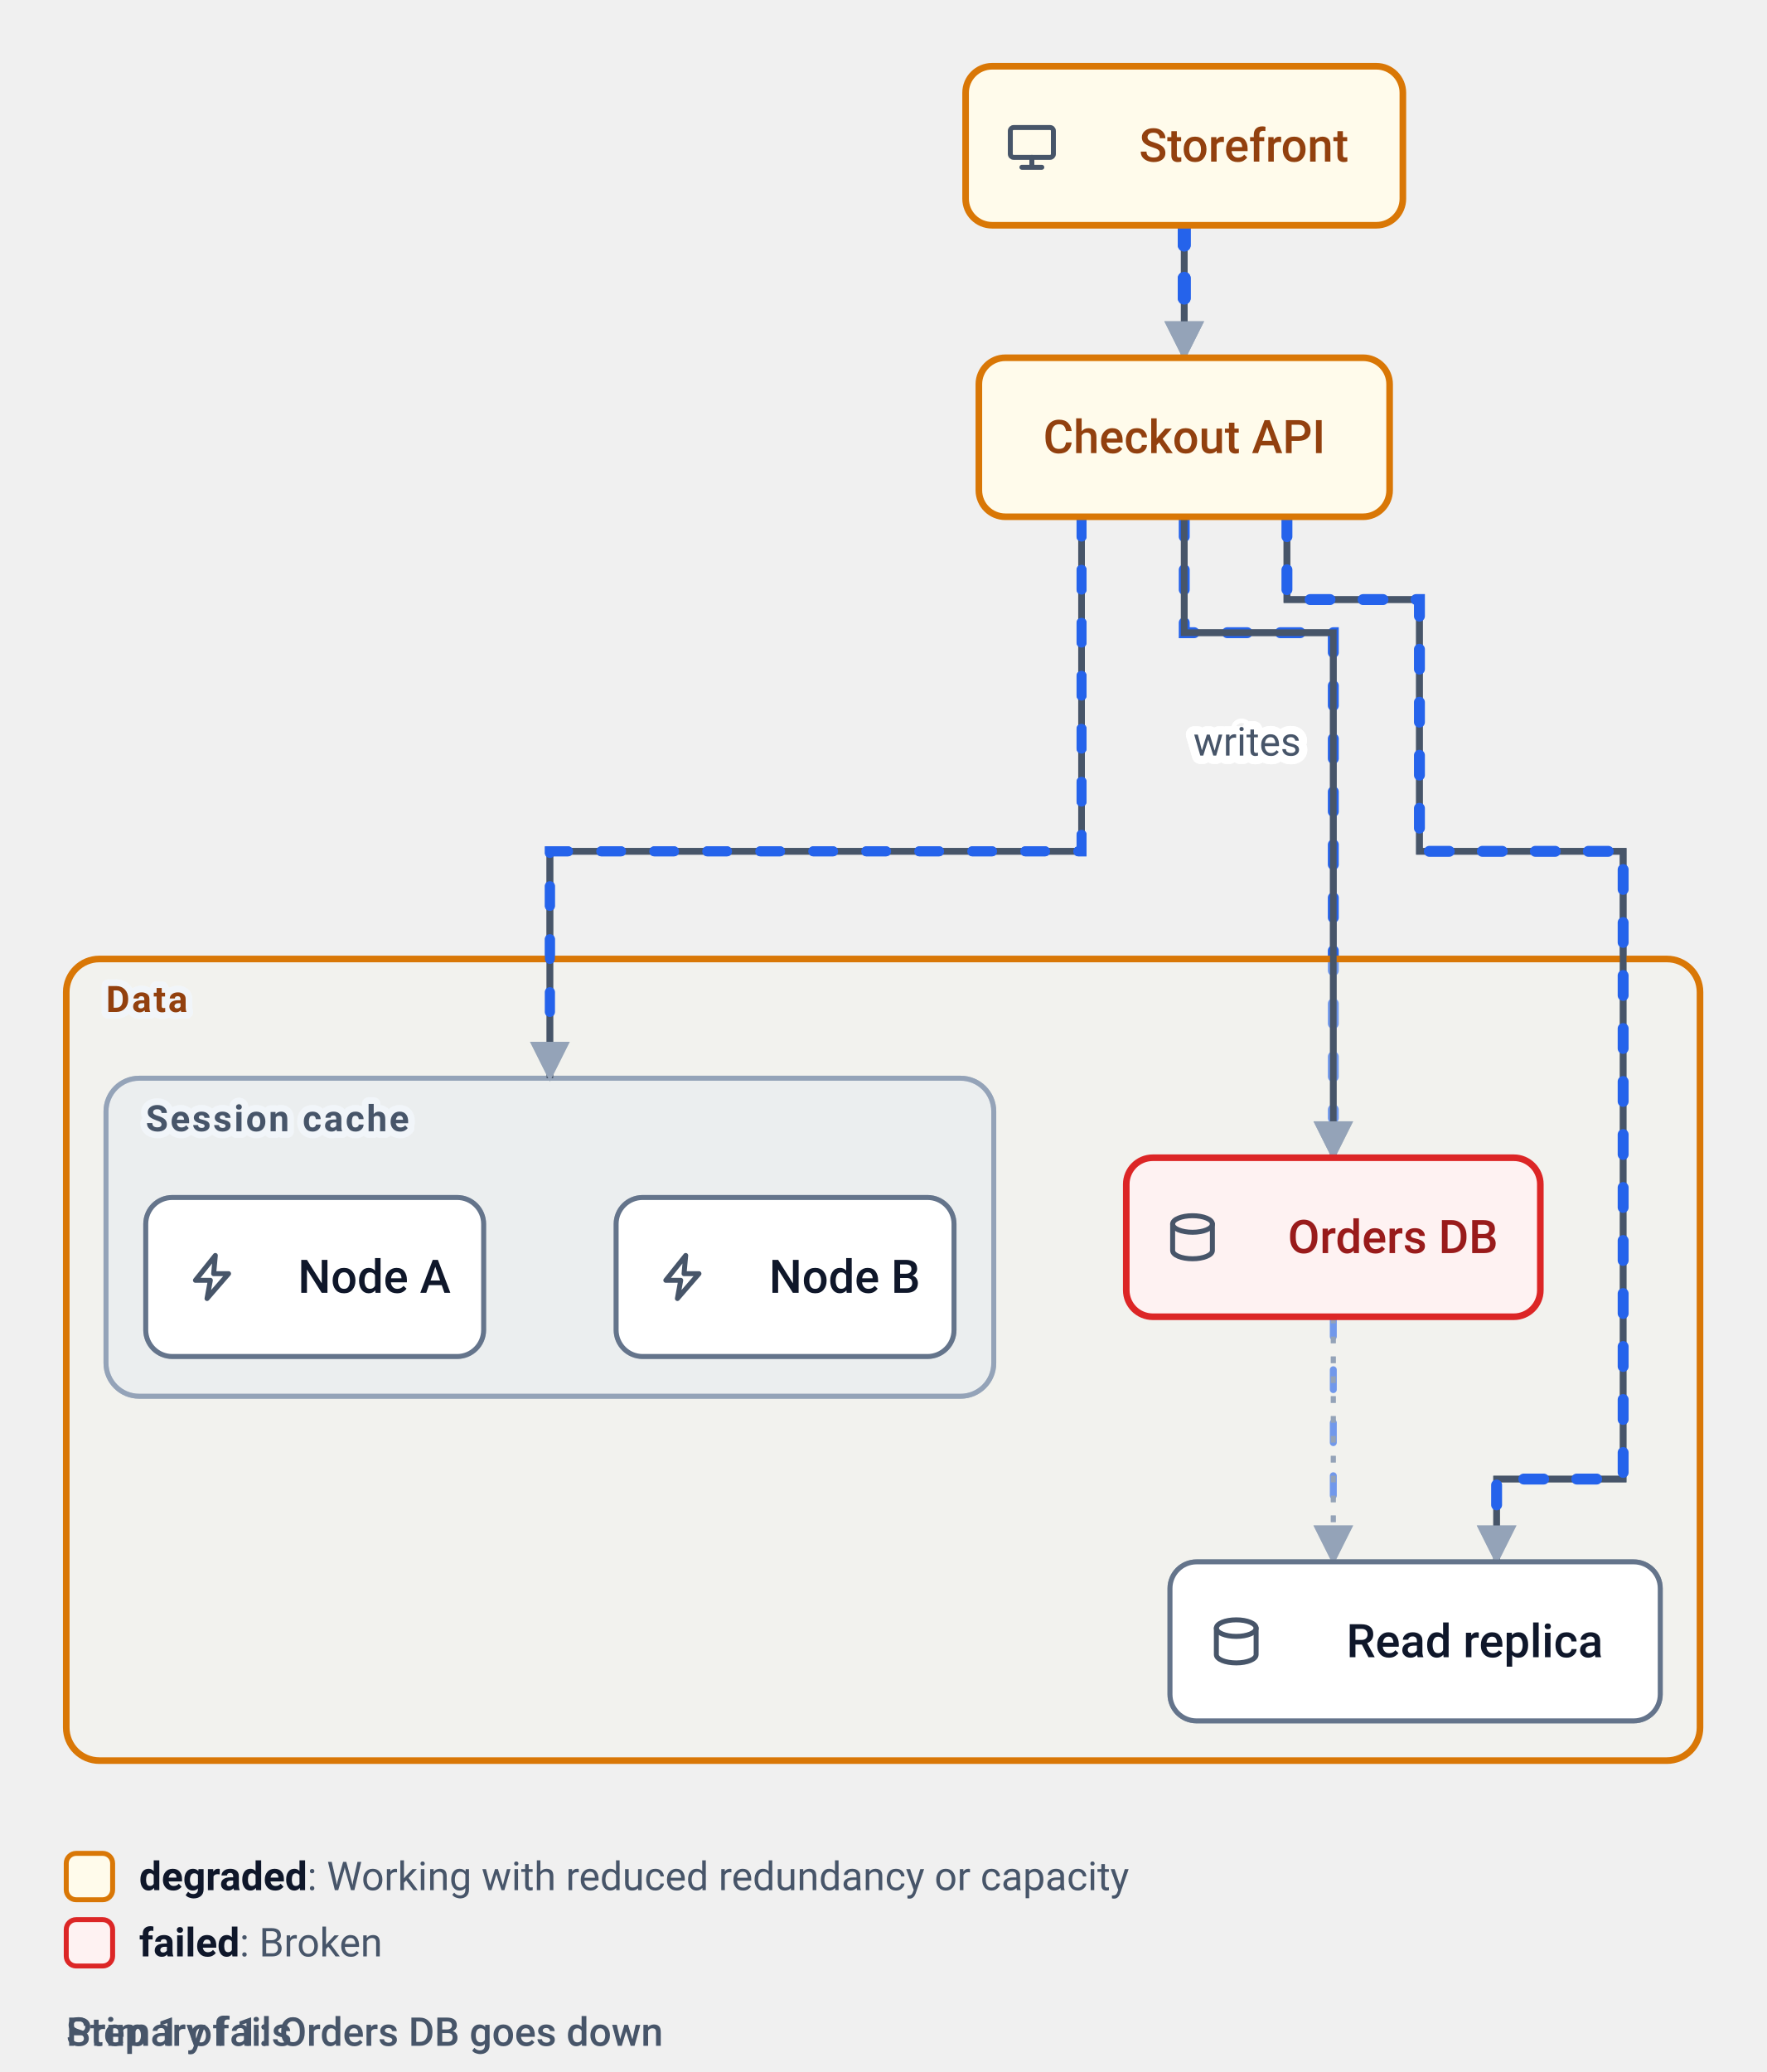
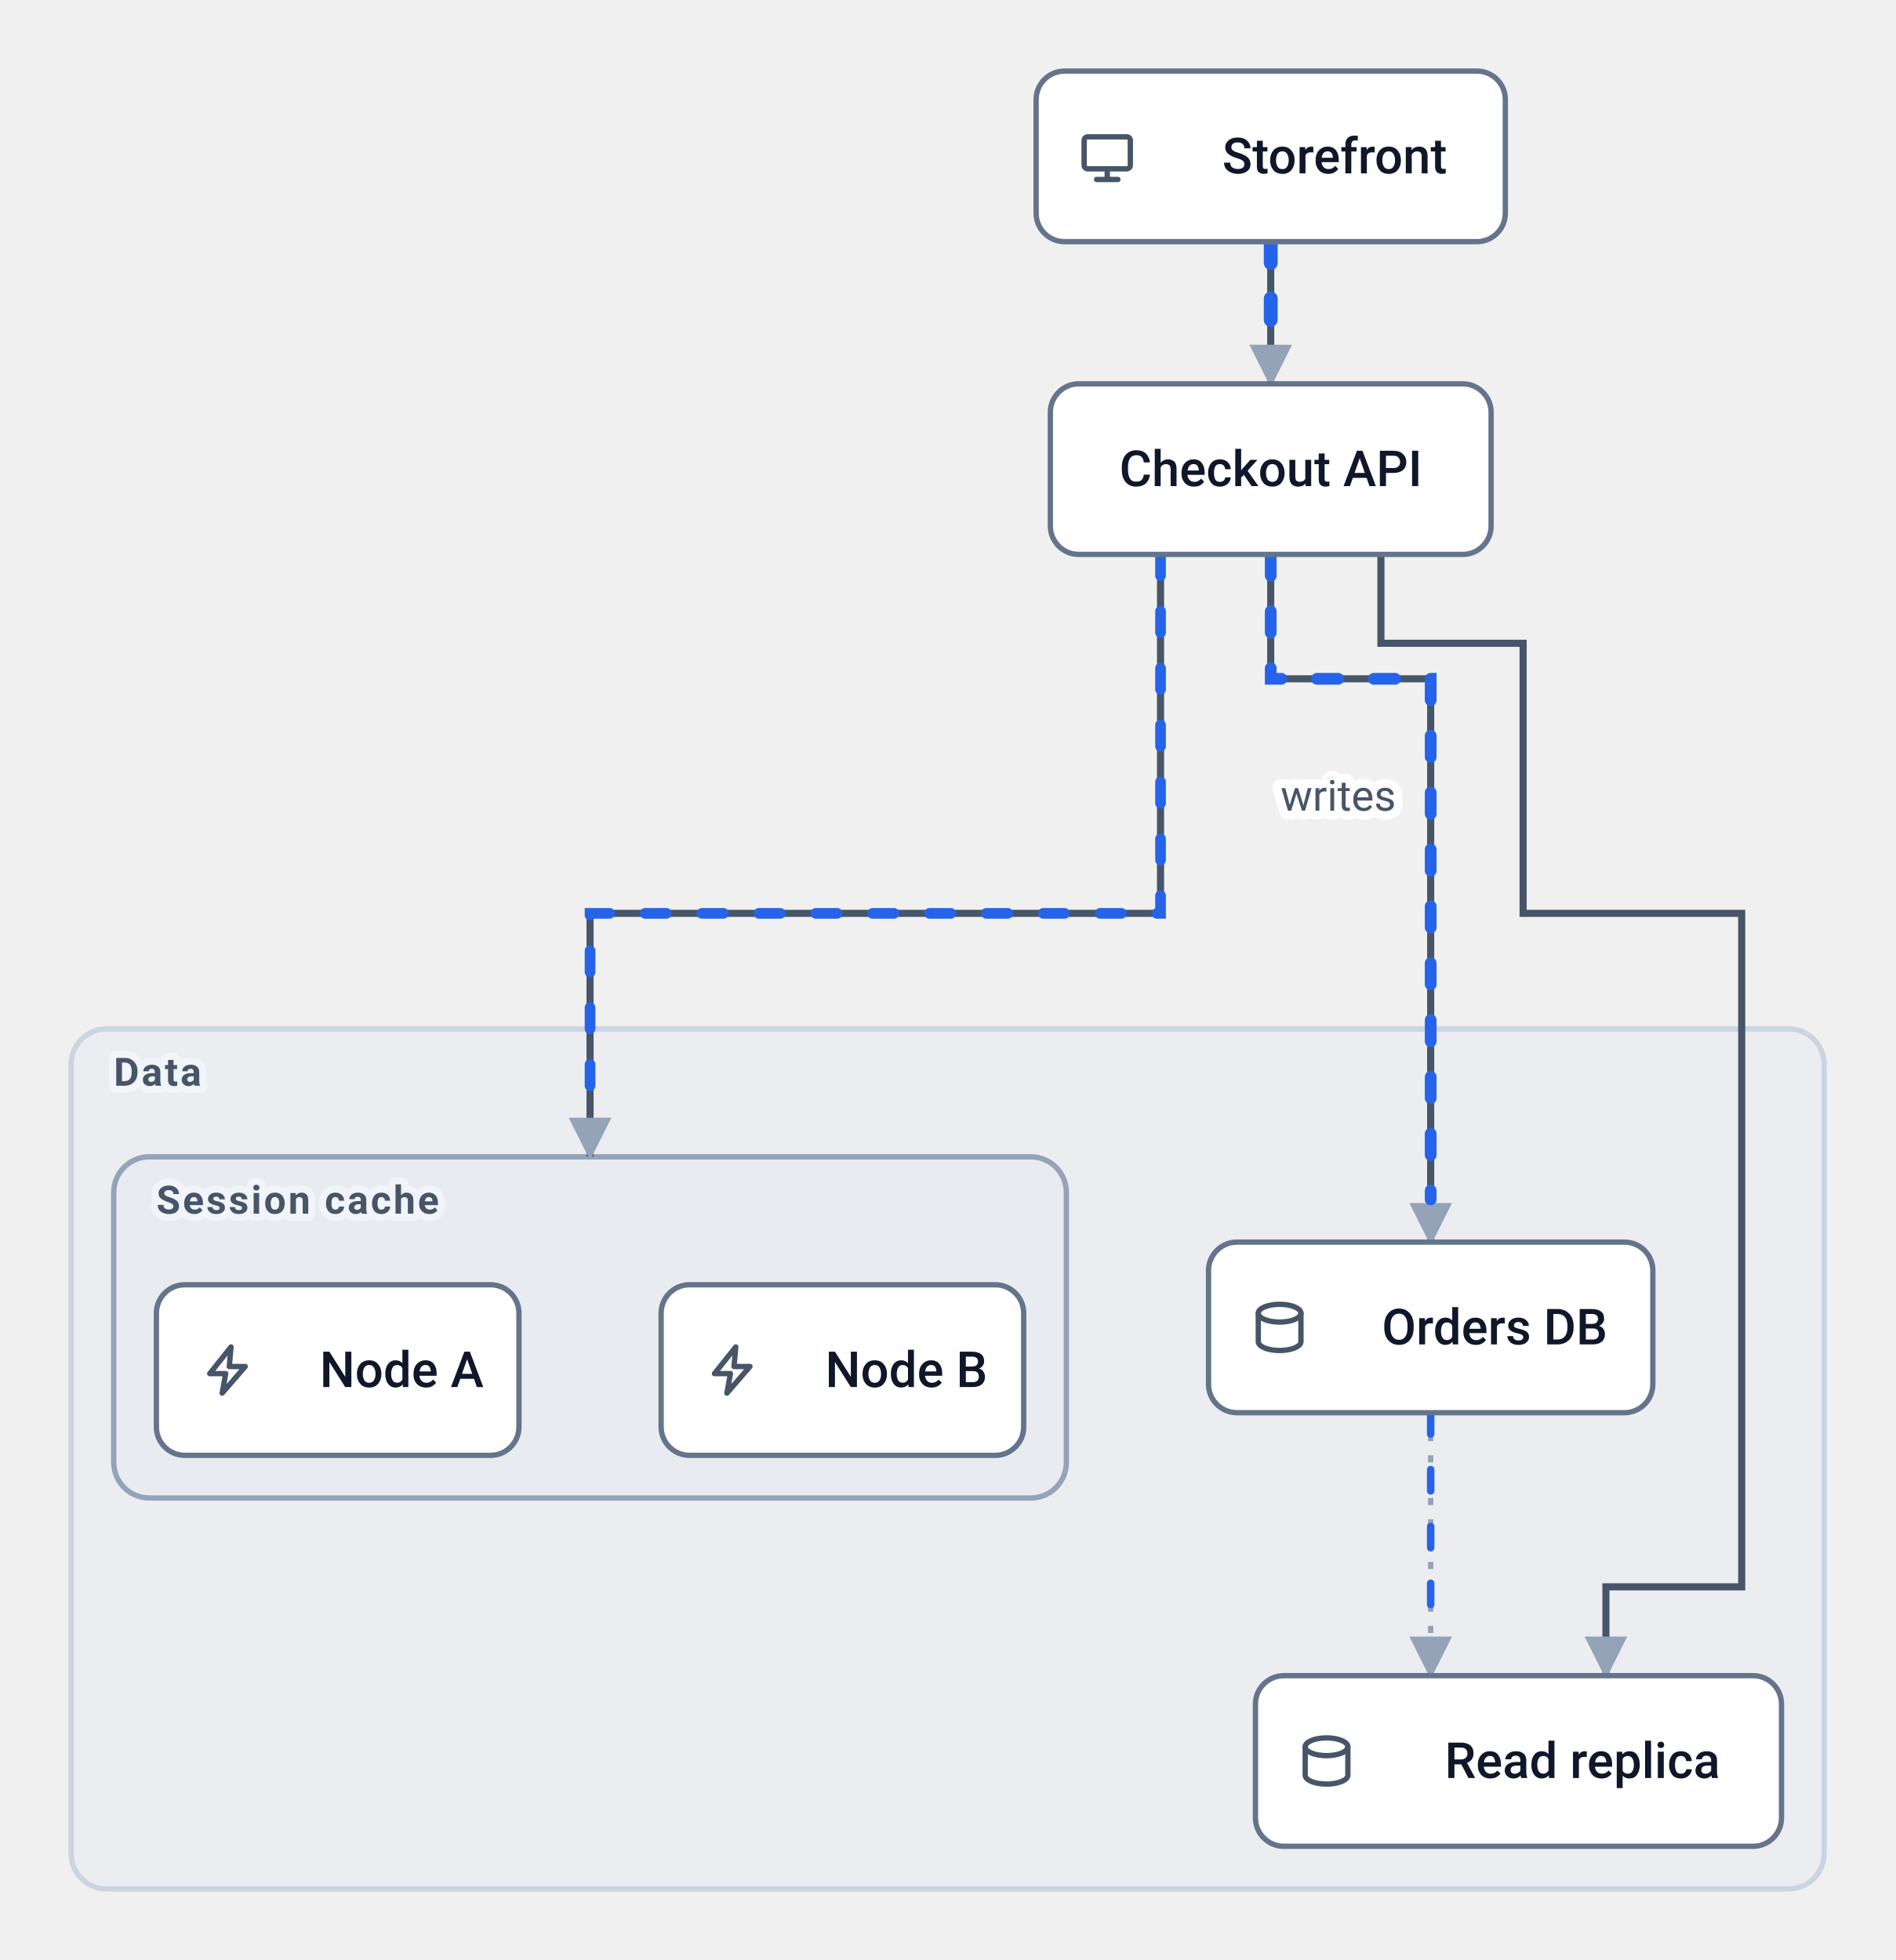
- <svg xmlns="http://www.w3.org/2000/svg" viewBox="0 0 533.2 625.5" width="533.2" height="625.5" data-orrery="1">
+ <svg xmlns="http://www.w3.org/2000/svg" viewBox="0 0 533.2 551.5" width="533.2" height="551.5" data-orrery="1">
  <style>.group-box{fill:#e2e8f0;fill-opacity:.35;stroke:#cbd5e1;stroke-width:1.5}
.group-label{font:600 11px system-ui,-apple-system,"Segoe UI",Roboto,sans-serif;fill:#475569;letter-spacing:.06em;text-transform:uppercase;paint-order:stroke;stroke:#f1f5f9;stroke-width:4px;stroke-linejoin:round}
[data-lod="detail"]{opacity:0}
.group[data-collapsed] .group-box{fill-opacity:.7}
.summary-label{font:500 16px system-ui,-apple-system,"Segoe UI",Roboto,sans-serif;fill:#0f172a;text-anchor:middle;dominant-baseline:central}
.summary-count{font:12px system-ui,-apple-system,"Segoe UI",Roboto,sans-serif;fill:#64748b;text-anchor:middle;dominant-baseline:central}
.node-box{fill:#ffffff;stroke:#64748b;stroke-width:1.5}
.node-label{font:500 14px system-ui,-apple-system,"Segoe UI",Roboto,sans-serif;fill:#0f172a;text-anchor:middle;dominant-baseline:central}
.node-tech{font:11px system-ui,-apple-system,"Segoe UI",Roboto,sans-serif;fill:#64748b;text-anchor:middle;dominant-baseline:central}
.replicas rect{fill:#ffffff;stroke:#94a3b8;stroke-width:1.5}
.badge{font:600 11px system-ui,-apple-system,"Segoe UI",Roboto,sans-serif;fill:#475569;text-anchor:end;dominant-baseline:central}
.node[data-ghost]{opacity:.5}.node[data-ghost] .node-box{stroke-dasharray:3 3}.node[data-ghost] .node-label{font-style:italic}
.glyph{fill:none;stroke:#475569;stroke-width:1.5;stroke-linejoin:round;stroke-linecap:round}
.glyph-text{font:600 13px system-ui,-apple-system,"Segoe UI",Roboto,sans-serif;fill:#475569;text-anchor:middle;dominant-baseline:central}
.edge{fill:none;stroke:#94a3b8;stroke-width:1.5}
.edge.need{stroke:#475569;stroke-width:2}
.edge-async{stroke-dasharray:6 5}
.edge-replication{stroke-dasharray:2 4}
.edge-dataflow{stroke-width:3}
.flow{fill:none;stroke:#2563eb;stroke-linecap:round;stroke-dasharray:6 10;animation:orrery-flow 1s linear infinite}
.edge-label{font:12px system-ui,-apple-system,"Segoe UI",Roboto,sans-serif;fill:#475569;text-anchor:middle;dominant-baseline:central;paint-order:stroke;stroke:#ffffff;stroke-width:5px;stroke-linejoin:round}
.legend text{font:12px system-ui,-apple-system,"Segoe UI",Roboto,sans-serif;fill:#475569;dominant-baseline:central}.legend .legend-name{font-weight:600;fill:#0f172a}
.step-note{font:500 12px system-ui,-apple-system,"Segoe UI",Roboto,sans-serif;fill:#475569;dominant-baseline:central}
@keyframes orrery-flow{to{stroke-dashoffset:-16}}
@keyframes orrery-pulse{0%{stroke-opacity:1}50%{stroke-opacity:0.4}100%{stroke-opacity:1}}
.kind-external .node-box{stroke-dasharray:5 4;fill:#f8fafc}
.gk-region .group-box{stroke-dasharray:8 6}
.gk-zone .group-box{stroke-dasharray:3 5}
.gk-cluster .group-box{stroke:#94a3b8}
.gk-boundary .group-box{stroke:#dc2626;fill-opacity:0;stroke-dasharray:8 6}
.st-degraded .node-box{stroke:#d97706;stroke-width:2;fill:#fffbeb}
.st-degraded .group-box{stroke:#d97706;stroke-width:2;fill:#fffbeb}
.st-degraded .node-label{fill:#92400e}
.st-degraded .group-label{fill:#92400e}
.st-failed .node-box{stroke:#dc2626;stroke-width:2;fill:#fef2f2;animation:orrery-pulse 1.2s linear infinite}
.st-failed .group-box{stroke:#dc2626;stroke-width:2;fill:#fef2f2;animation:orrery-pulse 1.2s linear infinite}
.st-failed .node-label{fill:#991b1b}
.st-failed .group-label{fill:#991b1b}
.st-off .node-box{stroke-dasharray:4 4}
.st-off .group-box{stroke-dasharray:4 4}
- .st-off{opacity:0.45}
- @keyframes orrery-play-default-0{0%{visibility:visible}50%{visibility:hidden}100%{visibility:hidden}}
- @keyframes orrery-play-default-1{0%{visibility:hidden}50%{visibility:visible}100%{visibility:hidden}100%{visibility:hidden}}</style>
+ .st-off{opacity:0.45}</style>
  <defs>
    <marker id="arrow" viewBox="0 0 12 12" refX="11" refY="6" markerWidth="12" markerHeight="12" markerUnits="userSpaceOnUse" orient="auto">
      <path d="M0 0L12 6L0 12z" fill="#94a3b8" />
    </marker>
    <marker id="arrow-start" viewBox="0 0 12 12" refX="1" refY="6" markerWidth="12" markerHeight="12" markerUnits="userSpaceOnUse" orient="auto">
      <path d="M12 0L0 6L12 12z" fill="#94a3b8" />
    </marker>
  </defs>
  <g class="scene">
-     <g class="view" data-view="default" data-title="Checkout: what needs what" data-size="533.2 625.5">
-       <g class="step" data-step="0" style="animation:orrery-play-default-0 6s step-end infinite">
-         <g class="groups">
-           <g class="group gk-tier st-on" data-group="data" data-bbox="20 289.5 493.2 242" data-state="on">
-             <rect class="group-box" x="20" y="289.5" width="493.2" height="242" rx="10" />
-             <text class="group-label" x="32" y="305.5">Data</text>
+     <g class="view" data-view="overview" data-title="Overview" data-size="533.2 551.5">
+       <g class="groups">
+         <g class="group gk-tier st-on" data-group="data" data-bbox="20 289.5 493.2 242" data-state="on">
+           <rect class="group-box" x="20" y="289.5" width="493.2" height="242" rx="10" />
+           <text class="group-label" x="32" y="305.5">Data</text>
+         </g>
+         <g class="group gk-cluster st-on" data-group="sessions" data-bbox="32 325.5 268 96" data-state="on">
+           <rect class="group-box" x="32" y="325.5" width="268" height="96" rx="10" />
+           <text class="group-label" x="44" y="341.5">Session cache</text>
+         </g>
+       </g>
+       <g class="edges">
+         <path class="edge edge-sync need" data-edge="web-&gt;api" data-kind="sync" d="M357.5 68 L357.5 108" marker-end="url(#arrow)" />
+         <path class="flow" data-flow="web-&gt;api" data-load="0.8" d="M357.5 68 L357.5 96" style="stroke-width:3.9;animation-duration:1s" />
+         <path class="edge edge-sync need" data-edge="api-&gt;db" data-kind="sync" d="M357.5 156 L357.5 191 L402.5 191 L402.5 349.5" marker-end="url(#arrow)" />
+         <path class="flow" data-flow="api-&gt;db" data-load="0.6" d="M357.5 156 L357.5 191 L402.5 191 L402.5 337.5" style="stroke-width:3.3;animation-duration:1.5s" />
+         <text class="edge-label" x="376.5" y="224">writes</text>
+         <path class="edge edge-sync need" data-edge="failover" data-kind="sync" d="M388.5 156 L388.5 181 L428.5 181 L428.5 257 L490 257 L490 446.5 L451.8 446.5 L451.8 471.5" marker-end="url(#arrow)" />
+         <path class="flow" data-flow="failover" data-load="0" d="M388.5 156 L388.5 181 L428.5 181 L428.5 257 L490 257 L490 446.5 L451.8 446.5 L451.8 459.5" style="stroke-width:1.5;animation:none;opacity:0" />
+         <path class="edge edge-replication" data-edge="db-&gt;replica" data-kind="replication" d="M402.5 397.5 L402.5 471.5" marker-end="url(#arrow)" />
+         <path class="flow" data-flow="db-&gt;replica" data-load="0.2" d="M402.5 397.5 L402.5 459.5" style="stroke-width:2.1;animation-duration:2.5s" />
+         <path class="edge edge-sync need" data-edge="api-&gt;sessions" data-kind="sync" d="M326.5 156 L326.5 257 L166 257 L166 325.5" marker-end="url(#arrow)" />
+         <path class="flow" data-flow="api-&gt;sessions" data-load="0.5" d="M326.5 156 L326.5 257 L166 257 L166 313.5" style="stroke-width:3;animation-duration:1.8s" />
+       </g>
+       <g class="nodes">
+         <g class="node kind-client st-on" data-node="web" data-kind="client" data-state="on" data-bbox="291.5 20 132 48" transform="translate(291.5 20)">
+           <rect class="node-box" width="132" height="48" rx="8" />
+           <g class="glyph" transform="translate(12 16)">
+             <rect x="1.5" y="2.5" width="13" height="9" rx="1" />
+             <path d="M5 14.5h6M8 11.5v3" />
          </g>
-           <g class="group gk-cluster st-on" data-group="sessions" data-bbox="32 325.5 268 96" data-state="on">
-             <rect class="group-box" x="32" y="325.5" width="268" height="96" rx="10" />
-             <text class="group-label" x="44" y="341.5">Session cache</text>
+           <text class="node-label" x="84" y="24">Storefront</text>
+         </g>
+         <g class="node kind-service st-on" data-node="api" data-kind="service" data-state="on" data-bbox="295.5 108 124 48" transform="translate(295.5 108)">
+           <rect class="node-box" width="124" height="48" rx="8" />
+           <text class="node-label" x="62" y="24">Checkout API</text>
+         </g>
+         <g class="node kind-database st-on" data-node="db" data-kind="database" data-state="on" data-bbox="340 349.5 125 48" transform="translate(340 349.5)">
+           <rect class="node-box" width="125" height="48" rx="8" />
+           <g class="glyph" transform="translate(12 16)">
+             <ellipse cx="8" cy="4" rx="6" ry="2.5" />
+             <path d="M2 4v8c0 1.4 2.7 2.5 6 2.5s6-1.1 6-2.5V4" />
          </g>
+           <text class="node-label" x="80.5" y="24">Orders DB</text>
        </g>
-         <g class="edges">
-           <path class="edge edge-sync need" data-edge="web-&gt;api" data-kind="sync" d="M357.5 68 L357.5 108" marker-end="url(#arrow)" />
-           <path class="flow" data-flow="web-&gt;api" data-load="0.8" d="M357.5 68 L357.5 96" style="stroke-width:3.9;animation-duration:1s" />
-           <path class="edge edge-sync need" data-edge="api-&gt;db" data-kind="sync" d="M357.5 156 L357.5 191 L402.5 191 L402.5 349.5" marker-end="url(#arrow)" />
-           <path class="flow" data-flow="api-&gt;db" data-load="0.6" d="M357.5 156 L357.5 191 L402.5 191 L402.5 337.5" style="stroke-width:3.3;animation-duration:1.5s" />
-           <text class="edge-label" x="376.5" y="224">writes</text>
-           <path class="edge edge-sync need" data-edge="failover" data-kind="sync" d="M388.5 156 L388.5 181 L428.5 181 L428.5 257 L490 257 L490 446.5 L451.8 446.5 L451.8 471.5" marker-end="url(#arrow)" />
-           <path class="flow" data-flow="failover" data-load="0" d="M388.5 156 L388.5 181 L428.5 181 L428.5 257 L490 257 L490 446.5 L451.8 446.5 L451.8 459.5" style="stroke-width:1.5;animation:none;opacity:0" />
-           <path class="edge edge-replication" data-edge="db-&gt;replica" data-kind="replication" d="M402.5 397.5 L402.5 471.5" marker-end="url(#arrow)" />
-           <path class="flow" data-flow="db-&gt;replica" data-load="0.2" d="M402.5 397.5 L402.5 459.5" style="stroke-width:2.1;animation-duration:2.5s" />
-           <path class="edge edge-sync need" data-edge="api-&gt;sessions" data-kind="sync" d="M326.5 156 L326.5 257 L166 257 L166 325.5" marker-end="url(#arrow)" />
-           <path class="flow" data-flow="api-&gt;sessions" data-load="0.5" d="M326.5 156 L326.5 257 L166 257 L166 313.5" style="stroke-width:3;animation-duration:1.8s" />
+         <g class="node kind-database st-on" data-node="replica" data-kind="database" data-state="on" data-bbox="353.2 471.5 148 48" transform="translate(353.2 471.5)">
+           <rect class="node-box" width="148" height="48" rx="8" />
+           <g class="glyph" transform="translate(12 16)">
+             <ellipse cx="8" cy="4" rx="6" ry="2.5" />
+             <path d="M2 4v8c0 1.4 2.7 2.5 6 2.5s6-1.1 6-2.5V4" />
+           </g>
+           <text class="node-label" x="92" y="24">Read replica</text>
        </g>
-         <g class="nodes">
-           <g class="node kind-client st-on" data-node="web" data-kind="client" data-state="on" data-bbox="291.5 20 132 48" transform="translate(291.5 20)">
-             <rect class="node-box" width="132" height="48" rx="8" />
-             <g class="glyph" transform="translate(12 16)">
-               <rect x="1.5" y="2.5" width="13" height="9" rx="1" />
-               <path d="M5 14.5h6M8 11.5v3" />
-             </g>
-             <text class="node-label" x="84" y="24">Storefront</text>
+         <g class="node kind-cache st-on" data-node="cache-a" data-kind="cache" data-state="on" data-bbox="44 361.5 102 48" transform="translate(44 361.5)">
+           <rect class="node-box" width="102" height="48" rx="8" />
+           <g class="glyph" transform="translate(12 16)">
+             <path d="M9 1.5L3 9h4.5l-1 5.5L13 7H8.5z" />
          </g>
-           <g class="node kind-service st-on" data-node="api" data-kind="service" data-state="on" data-bbox="295.5 108 124 48" transform="translate(295.5 108)">
-             <rect class="node-box" width="124" height="48" rx="8" />
-             <text class="node-label" x="62" y="24">Checkout API</text>
+           <text class="node-label" x="69" y="24">Node A</text>
+         </g>
+         <g class="node kind-cache st-on" data-node="cache-b" data-kind="cache" data-state="on" data-bbox="186 361.5 102 48" transform="translate(186 361.5)">
+           <rect class="node-box" width="102" height="48" rx="8" />
+           <g class="glyph" transform="translate(12 16)">
+             <path d="M9 1.5L3 9h4.5l-1 5.5L13 7H8.5z" />
          </g>
-           <g class="node kind-database st-on" data-node="db" data-kind="database" data-state="on" data-bbox="340 349.5 125 48" transform="translate(340 349.5)">
-             <rect class="node-box" width="125" height="48" rx="8" />
-             <g class="glyph" transform="translate(12 16)">
-               <ellipse cx="8" cy="4" rx="6" ry="2.5" />
-               <path d="M2 4v8c0 1.4 2.7 2.5 6 2.5s6-1.1 6-2.5V4" />
-             </g>
-             <text class="node-label" x="80.5" y="24">Orders DB</text>
-           </g>
-           <g class="node kind-database st-on" data-node="replica" data-kind="database" data-state="on" data-bbox="353.2 471.5 148 48" transform="translate(353.2 471.5)">
-             <rect class="node-box" width="148" height="48" rx="8" />
-             <g class="glyph" transform="translate(12 16)">
-               <ellipse cx="8" cy="4" rx="6" ry="2.5" />
-               <path d="M2 4v8c0 1.4 2.7 2.5 6 2.5s6-1.1 6-2.5V4" />
-             </g>
-             <text class="node-label" x="92" y="24">Read replica</text>
-           </g>
-           <g class="node kind-cache st-on" data-node="cache-a" data-kind="cache" data-state="on" data-bbox="44 361.5 102 48" transform="translate(44 361.5)">
-             <rect class="node-box" width="102" height="48" rx="8" />
-             <g class="glyph" transform="translate(12 16)">
-               <path d="M9 1.5L3 9h4.5l-1 5.5L13 7H8.5z" />
-             </g>
-             <text class="node-label" x="69" y="24">Node A</text>
-           </g>
-           <g class="node kind-cache st-on" data-node="cache-b" data-kind="cache" data-state="on" data-bbox="186 361.5 102 48" transform="translate(186 361.5)">
-             <rect class="node-box" width="102" height="48" rx="8" />
-             <g class="glyph" transform="translate(12 16)">
-               <path d="M9 1.5L3 9h4.5l-1 5.5L13 7H8.5z" />
-             </g>
-             <text class="node-label" x="69" y="24">Node B</text>
-           </g>
+           <text class="node-label" x="69" y="24">Node B</text>
        </g>
-         <text class="step-note" x="20" y="613.5">Primary fails</text>
-       </g>
-       <g class="step" data-step="1" style="animation:orrery-play-default-1 6s step-end infinite">
-         <g class="groups">
-           <g class="group gk-tier st-degraded" data-group="data" data-bbox="20 289.5 493.2 242" data-state="degraded">
-             <rect class="group-box" x="20" y="289.5" width="493.2" height="242" rx="10" />
-             <text class="group-label" x="32" y="305.5">Data</text>
-           </g>
-           <g class="group gk-cluster st-on" data-group="sessions" data-bbox="32 325.5 268 96" data-state="on">
-             <rect class="group-box" x="32" y="325.5" width="268" height="96" rx="10" />
-             <text class="group-label" x="44" y="341.5">Session cache</text>
-           </g>
-         </g>
-         <g class="edges">
-           <path class="edge edge-sync need" data-edge="web-&gt;api" data-kind="sync" d="M357.5 68 L357.5 108" marker-end="url(#arrow)" />
-           <path class="flow" data-flow="web-&gt;api" data-load="0.8" d="M357.5 68 L357.5 96" style="stroke-width:3.9;animation-duration:1s" />
-           <path class="edge edge-sync need" data-edge="api-&gt;db" data-kind="sync" d="M357.5 156 L357.5 191 L402.5 191 L402.5 349.5" marker-end="url(#arrow)" />
-           <path class="flow" data-flow="api-&gt;db" data-load="0" d="M357.5 156 L357.5 191 L402.5 191 L402.5 337.5" style="stroke-width:1.5;animation:none;opacity:0" />
-           <text class="edge-label" x="376.5" y="224">writes</text>
-           <path class="edge edge-sync need" data-edge="failover" data-kind="sync" d="M388.5 156 L388.5 181 L428.5 181 L428.5 257 L490 257 L490 446.5 L451.8 446.5 L451.8 471.5" marker-end="url(#arrow)" />
-           <path class="flow" data-flow="failover" data-load="0.6" d="M388.5 156 L388.5 181 L428.5 181 L428.5 257 L490 257 L490 446.5 L451.8 446.5 L451.8 459.5" style="stroke-width:3.3;animation-duration:1.5s" />
-           <path class="edge edge-replication" data-edge="db-&gt;replica" data-kind="replication" d="M402.5 397.5 L402.5 471.5" marker-end="url(#arrow)" />
-           <path class="flow" data-flow="db-&gt;replica" data-load="0" d="M402.5 397.5 L402.5 459.5" style="stroke-width:1.5;animation:none;opacity:0" />
-           <path class="edge edge-sync need" data-edge="api-&gt;sessions" data-kind="sync" d="M326.5 156 L326.5 257 L166 257 L166 325.5" marker-end="url(#arrow)" />
-           <path class="flow" data-flow="api-&gt;sessions" data-load="0.5" d="M326.5 156 L326.5 257 L166 257 L166 313.5" style="stroke-width:3;animation-duration:1.8s" />
-         </g>
-         <g class="nodes">
-           <g class="node kind-client st-degraded" data-node="web" data-kind="client" data-state="degraded" data-bbox="291.5 20 132 48" transform="translate(291.5 20)">
-             <rect class="node-box" width="132" height="48" rx="8" />
-             <g class="glyph" transform="translate(12 16)">
-               <rect x="1.5" y="2.5" width="13" height="9" rx="1" />
-               <path d="M5 14.5h6M8 11.5v3" />
-             </g>
-             <text class="node-label" x="84" y="24">Storefront</text>
-           </g>
-           <g class="node kind-service st-degraded" data-node="api" data-kind="service" data-state="degraded" data-bbox="295.5 108 124 48" transform="translate(295.5 108)">
-             <rect class="node-box" width="124" height="48" rx="8" />
-             <text class="node-label" x="62" y="24">Checkout API</text>
-           </g>
-           <g class="node kind-database st-failed" data-node="db" data-kind="database" data-state="failed" data-pulse="1" data-bbox="340 349.5 125 48" transform="translate(340 349.5)">
-             <rect class="node-box" width="125" height="48" rx="8" />
-             <g class="glyph" transform="translate(12 16)">
-               <ellipse cx="8" cy="4" rx="6" ry="2.5" />
-               <path d="M2 4v8c0 1.4 2.7 2.5 6 2.5s6-1.1 6-2.5V4" />
-             </g>
-             <text class="node-label" x="80.5" y="24">Orders DB</text>
-           </g>
-           <g class="node kind-database st-on" data-node="replica" data-kind="database" data-state="on" data-bbox="353.2 471.5 148 48" transform="translate(353.2 471.5)">
-             <rect class="node-box" width="148" height="48" rx="8" />
-             <g class="glyph" transform="translate(12 16)">
-               <ellipse cx="8" cy="4" rx="6" ry="2.5" />
-               <path d="M2 4v8c0 1.4 2.7 2.5 6 2.5s6-1.1 6-2.5V4" />
-             </g>
-             <text class="node-label" x="92" y="24">Read replica</text>
-           </g>
-           <g class="node kind-cache st-on" data-node="cache-a" data-kind="cache" data-state="on" data-bbox="44 361.5 102 48" transform="translate(44 361.5)">
-             <rect class="node-box" width="102" height="48" rx="8" />
-             <g class="glyph" transform="translate(12 16)">
-               <path d="M9 1.5L3 9h4.5l-1 5.5L13 7H8.5z" />
-             </g>
-             <text class="node-label" x="69" y="24">Node A</text>
-           </g>
-           <g class="node kind-cache st-on" data-node="cache-b" data-kind="cache" data-state="on" data-bbox="186 361.5 102 48" transform="translate(186 361.5)">
-             <rect class="node-box" width="102" height="48" rx="8" />
-             <g class="glyph" transform="translate(12 16)">
-               <path d="M9 1.5L3 9h4.5l-1 5.5L13 7H8.5z" />
-             </g>
-             <text class="node-label" x="69" y="24">Node B</text>
-           </g>
-         </g>
-         <g class="legend" transform="translate(20 559.5)">
-           <g transform="translate(0 0)">
-             <rect width="14" height="14" rx="3" style="fill:#fffbeb;stroke:#d97706;stroke-width:1.5" />
-             <text x="22" y="7">
-               <tspan class="legend-name">degraded</tspan>: Working with reduced redundancy or capacity</text>
-           </g>
-           <g transform="translate(0 20)">
-             <rect width="14" height="14" rx="3" style="fill:#fef2f2;stroke:#dc2626;stroke-width:1.5" />
-             <text x="22" y="7">
-               <tspan class="legend-name">failed</tspan>: Broken</text>
-           </g>
-         </g>
-         <text class="step-note" x="20" y="613.5">Step 1 of 1: Orders DB goes down</text>
      </g>
    </g>
  </g>
</svg>
